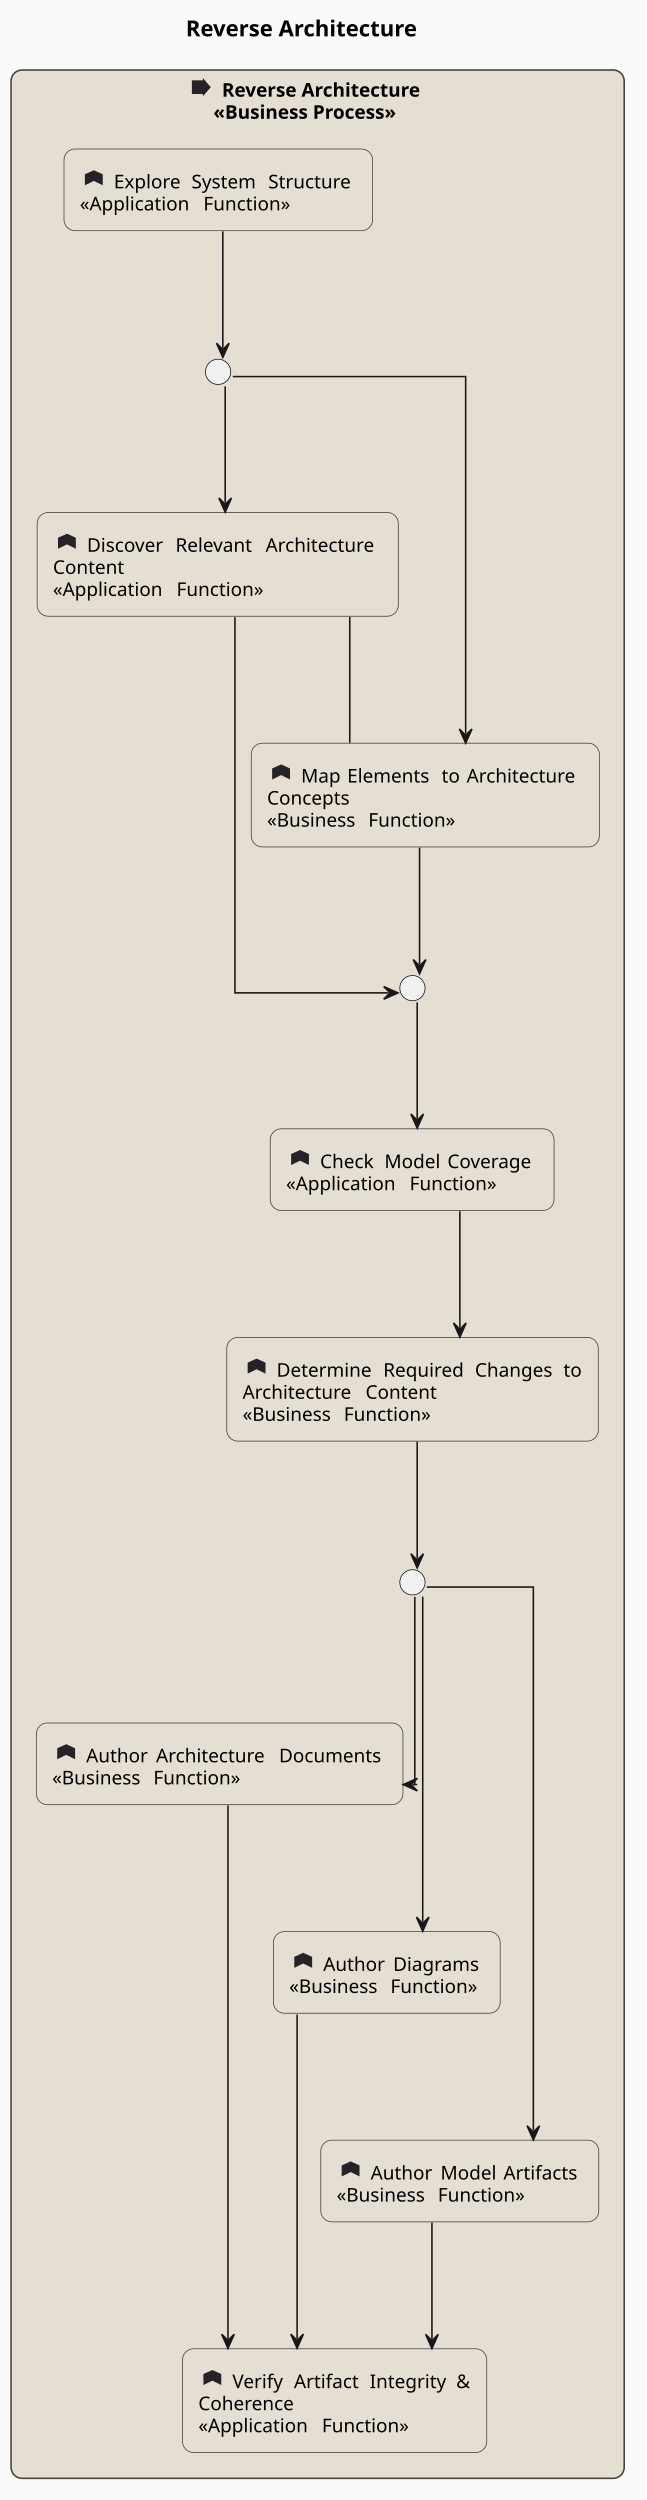
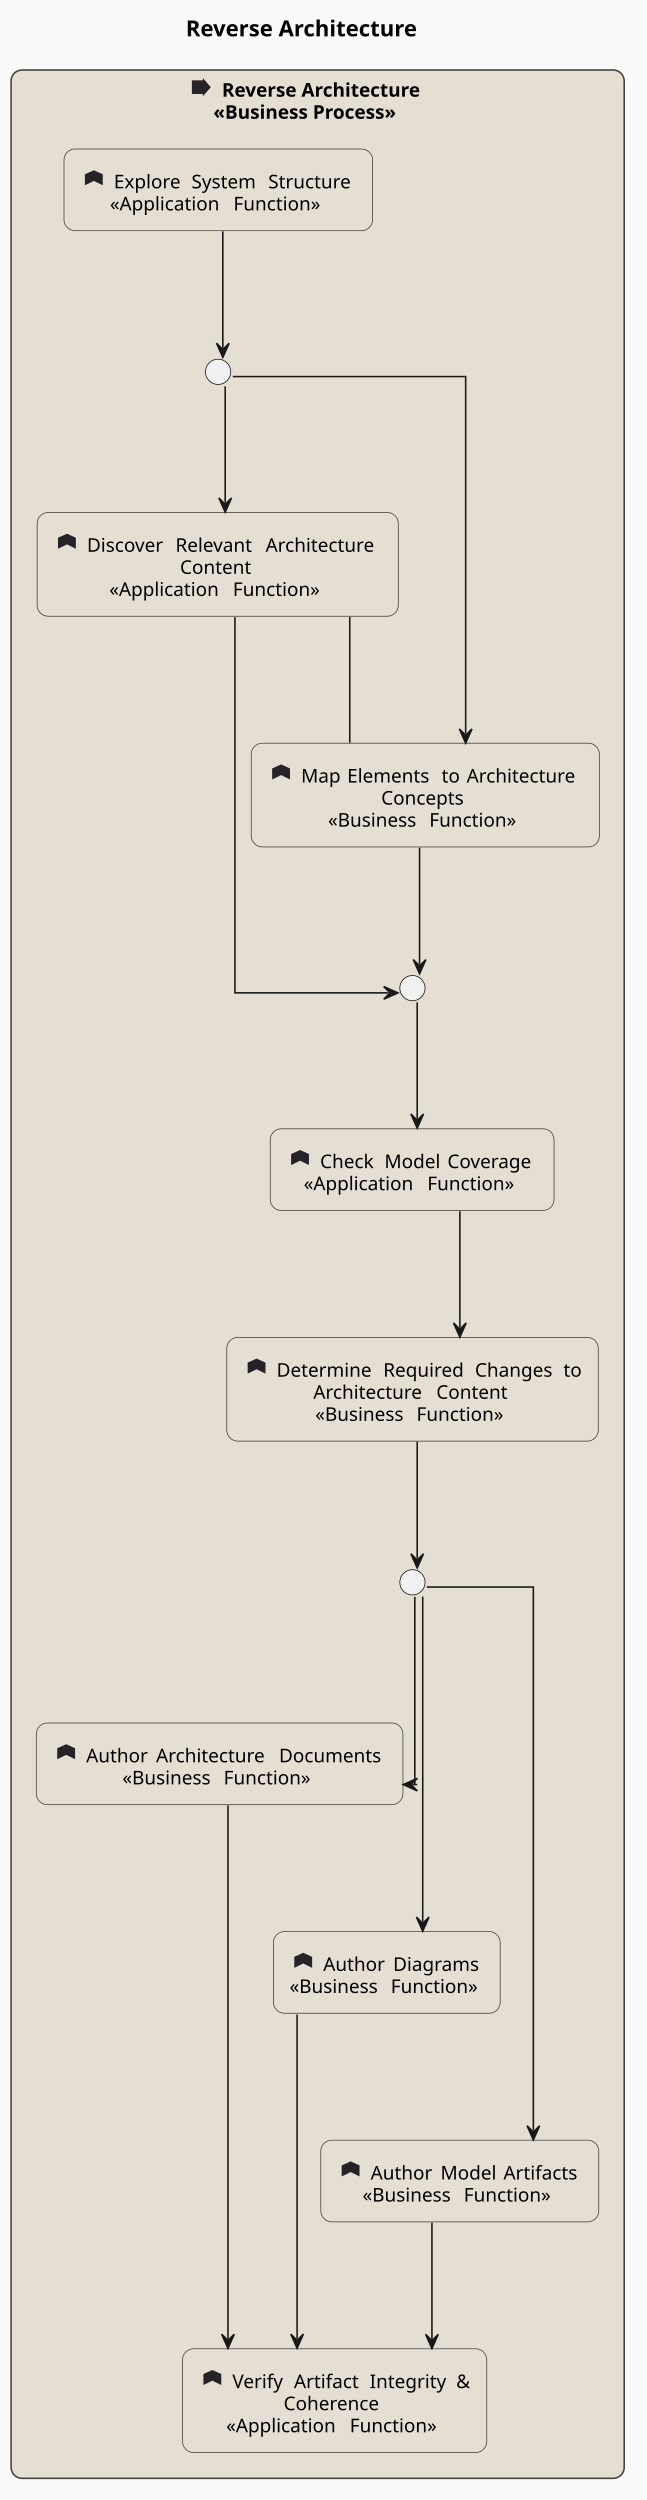
<svg xmlns="http://www.w3.org/2000/svg" contentStyleType="text/css" data-diagram-type="DESCRIPTION" height="1582px" preserveAspectRatio="none" style="width:409px;height:1582px;background:#FAFAFA;" version="1.1" viewBox="0 0 409 1582" width="409px" zoomAndPan="magnify">
  <defs />
  <g>
    <rect fill="#FAFAFA" height="1582" style="stroke:none;stroke-width:1;" width="409" x="0" y="0" />
-     <g class="title" data-source-line="160">
+     <g class="title" data-source-line="85">
      <text fill="#000000" font-family="sans-serif" font-size="14" font-weight="700" lengthAdjust="spacing" textLength="166.852" x="117.574" y="22.995">Reverse Architecture</text>
    </g>
-     <g class="cluster" data-qualified-name="PRC_CYgU64" data-source-line="162" id="ent0002">
+     <g class="cluster" data-qualified-name="PRC_CYgU64" data-source-line="87" id="ent0002">
      <rect fill="#E5DFD3" height="1524" rx="7" ry="7" style="stroke:#45433F;stroke-width:1;" width="388" x="7" y="44.297" />
      <path d="M121.422,50.838 L128.4,50.838 L128.4,49.398 L133.385,55.158 L128.4,60.918 L128.4,59.478 L121.422,59.478" fill="#252327" style="stroke:none;stroke-width:1;" />
      <text fill="#000000" font-family="sans-serif" font-size="12" font-weight="700" lengthAdjust="spacing" textLength="143.016" x="140.443" y="61.19">Reverse Architecture</text>
      <text fill="#000000" font-family="sans-serif" font-size="12" font-weight="700" lengthAdjust="spacing" textLength="132.088" x="134.956" y="75.159">«Business Process»</text>
    </g>
-     <g class="entity" data-qualified-name="PRC_CYgU64.FNC_NGjUCa" data-source-line="163" id="ent0003">
+     <g class="entity" data-qualified-name="PRC_CYgU64.FNC_NGjUCa" data-source-line="88" id="ent0003">
      <rect fill="#E5DFD3" height="65.661" rx="7" ry="7" style="stroke:#45433F;stroke-width:0.5;" width="192.51" x="115.5" y="1486.297" />
      <path d="M128.712,1509.257 L128.712,1502.278 L134.362,1499.731 L140.011,1502.278 L140.011,1509.257 L134.362,1506.488" fill="#252327" style="stroke:none;stroke-width:0.5;" />
      <text fill="#000000" font-family="sans-serif" font-size="12" lengthAdjust="spacing" textLength="3.814" x="143.223" y="1511.19"> </text>
      <text fill="#000000" font-family="sans-serif" font-size="12" lengthAdjust="spacing" textLength="35.185" x="147.037" y="1511.19">Verify</text>
      <text fill="#000000" font-family="sans-serif" font-size="12" lengthAdjust="spacing" textLength="3.814" x="182.223" y="1511.19"> </text>
      <text fill="#000000" font-family="sans-serif" font-size="12" lengthAdjust="spacing" textLength="44.062" x="186.037" y="1511.19">Artifact</text>
      <text fill="#000000" font-family="sans-serif" font-size="12" lengthAdjust="spacing" textLength="3.814" x="230.1" y="1511.19"> </text>
      <text fill="#000000" font-family="sans-serif" font-size="12" lengthAdjust="spacing" textLength="50.924" x="233.915" y="1511.19">Integrity</text>
      <text fill="#000000" font-family="sans-serif" font-size="12" lengthAdjust="spacing" textLength="3.814" x="284.838" y="1511.19"> </text>
      <text fill="#000000" font-family="sans-serif" font-size="12" lengthAdjust="spacing" textLength="9.357" x="288.653" y="1511.19">&amp;</text>
-       <text fill="#000000" font-family="sans-serif" font-size="12" lengthAdjust="spacing" textLength="64.611" x="125.5" y="1525.159">Coherence</text>
-       <text fill="#000000" font-family="sans-serif" font-size="12" lengthAdjust="spacing" textLength="74.391" x="125.5" y="1539.127">«Application</text>
-       <text fill="#000000" font-family="sans-serif" font-size="12" lengthAdjust="spacing" textLength="3.814" x="199.891" y="1539.127"> </text>
-       <text fill="#000000" font-family="sans-serif" font-size="12" lengthAdjust="spacing" textLength="59.039" x="203.705" y="1539.127">Function»</text>
-     </g>
-     <g class="entity" data-qualified-name="PRC_CYgU64.FNC_SXt2mM" data-source-line="164" id="ent0004">
+       <text fill="#000000" font-family="sans-serif" font-size="12" lengthAdjust="spacing" textLength="64.611" x="179.449" y="1525.159">Coherence</text>
+       <text fill="#000000" font-family="sans-serif" font-size="12" lengthAdjust="spacing" textLength="74.391" x="143.133" y="1539.127">«Application</text>
+       <text fill="#000000" font-family="sans-serif" font-size="12" lengthAdjust="spacing" textLength="3.814" x="217.524" y="1539.127"> </text>
+       <text fill="#000000" font-family="sans-serif" font-size="12" lengthAdjust="spacing" textLength="59.039" x="221.338" y="1539.127">Function»</text>
+     </g>
+     <g class="entity" data-qualified-name="PRC_CYgU64.FNC_SXt2mM" data-source-line="89" id="ent0004">
      <rect fill="#E5DFD3" height="51.692" rx="7" ry="7" style="stroke:#45433F;stroke-width:0.5;" width="179.602" x="171" y="714.297" />
      <path d="M184.212,737.257 L184.212,730.278 L189.862,727.731 L195.511,730.278 L195.511,737.257 L189.862,734.488" fill="#252327" style="stroke:none;stroke-width:0.5;" />
      <text fill="#000000" font-family="sans-serif" font-size="12" lengthAdjust="spacing" textLength="3.814" x="198.723" y="739.19"> </text>
      <text fill="#000000" font-family="sans-serif" font-size="12" lengthAdjust="spacing" textLength="36.914" x="202.537" y="739.19">Check</text>
      <text fill="#000000" font-family="sans-serif" font-size="12" lengthAdjust="spacing" textLength="3.814" x="239.452" y="739.19"> </text>
      <text fill="#000000" font-family="sans-serif" font-size="12" lengthAdjust="spacing" textLength="36.029" x="243.266" y="739.19">Model</text>
      <text fill="#000000" font-family="sans-serif" font-size="12" lengthAdjust="spacing" textLength="3.814" x="279.295" y="739.19"> </text>
      <text fill="#000000" font-family="sans-serif" font-size="12" lengthAdjust="spacing" textLength="57.492" x="283.11" y="739.19">Coverage</text>
-       <text fill="#000000" font-family="sans-serif" font-size="12" lengthAdjust="spacing" textLength="74.391" x="181" y="753.159">«Application</text>
-       <text fill="#000000" font-family="sans-serif" font-size="12" lengthAdjust="spacing" textLength="3.814" x="255.391" y="753.159"> </text>
-       <text fill="#000000" font-family="sans-serif" font-size="12" lengthAdjust="spacing" textLength="59.039" x="259.205" y="753.159">Function»</text>
-     </g>
-     <g class="entity" data-qualified-name="PRC_CYgU64.FNC_erPw5B" data-source-line="165" id="ent0005">
+       <text fill="#000000" font-family="sans-serif" font-size="12" lengthAdjust="spacing" textLength="74.391" x="192.179" y="753.159">«Application</text>
+       <text fill="#000000" font-family="sans-serif" font-size="12" lengthAdjust="spacing" textLength="3.814" x="266.57" y="753.159"> </text>
+       <text fill="#000000" font-family="sans-serif" font-size="12" lengthAdjust="spacing" textLength="59.039" x="270.384" y="753.159">Function»</text>
+     </g>
+     <g class="entity" data-qualified-name="PRC_CYgU64.FNC_erPw5B" data-source-line="90" id="ent0005">
      <rect fill="#E5DFD3" height="51.692" rx="7" ry="7" style="stroke:#45433F;stroke-width:0.5;" width="195.293" x="40.5" y="94.297" />
      <path d="M53.712,117.257 L53.712,110.278 L59.361,107.731 L65.011,110.278 L65.011,117.257 L59.361,114.488" fill="#252327" style="stroke:none;stroke-width:0.5;" />
      <text fill="#000000" font-family="sans-serif" font-size="12" lengthAdjust="spacing" textLength="3.814" x="68.223" y="119.19"> </text>
      <text fill="#000000" font-family="sans-serif" font-size="12" lengthAdjust="spacing" textLength="45.293" x="72.037" y="119.19">Explore</text>
      <text fill="#000000" font-family="sans-serif" font-size="12" lengthAdjust="spacing" textLength="3.814" x="117.331" y="119.19"> </text>
      <text fill="#000000" font-family="sans-serif" font-size="12" lengthAdjust="spacing" textLength="44.748" x="121.145" y="119.19">System</text>
      <text fill="#000000" font-family="sans-serif" font-size="12" lengthAdjust="spacing" textLength="3.814" x="165.893" y="119.19"> </text>
      <text fill="#000000" font-family="sans-serif" font-size="12" lengthAdjust="spacing" textLength="56.086" x="169.708" y="119.19">Structure</text>
-       <text fill="#000000" font-family="sans-serif" font-size="12" lengthAdjust="spacing" textLength="74.391" x="50.5" y="133.159">«Application</text>
-       <text fill="#000000" font-family="sans-serif" font-size="12" lengthAdjust="spacing" textLength="3.814" x="124.891" y="133.159"> </text>
-       <text fill="#000000" font-family="sans-serif" font-size="12" lengthAdjust="spacing" textLength="59.039" x="128.705" y="133.159">Function»</text>
-     </g>
-     <g class="entity" data-qualified-name="PRC_CYgU64.FNC_lLdx12" data-source-line="166" id="ent0006">
+       <text fill="#000000" font-family="sans-serif" font-size="12" lengthAdjust="spacing" textLength="74.391" x="69.525" y="133.159">«Application</text>
+       <text fill="#000000" font-family="sans-serif" font-size="12" lengthAdjust="spacing" textLength="3.814" x="143.915" y="133.159"> </text>
+       <text fill="#000000" font-family="sans-serif" font-size="12" lengthAdjust="spacing" textLength="59.039" x="147.73" y="133.159">Function»</text>
+     </g>
+     <g class="entity" data-qualified-name="PRC_CYgU64.FNC_lLdx12" data-source-line="91" id="ent0006">
      <rect fill="#E5DFD3" height="65.661" rx="7" ry="7" style="stroke:#45433F;stroke-width:0.5;" width="228.545" x="23.5" y="324.297" />
      <path d="M36.712,347.257 L36.712,340.278 L42.361,337.731 L48.011,340.278 L48.011,347.257 L42.361,344.488" fill="#252327" style="stroke:none;stroke-width:0.5;" />
      <text fill="#000000" font-family="sans-serif" font-size="12" lengthAdjust="spacing" textLength="3.814" x="51.223" y="349.19"> </text>
      <text fill="#000000" font-family="sans-serif" font-size="12" lengthAdjust="spacing" textLength="52.184" x="55.038" y="349.19">Discover</text>
      <text fill="#000000" font-family="sans-serif" font-size="12" lengthAdjust="spacing" textLength="3.814" x="107.221" y="349.19"> </text>
      <text fill="#000000" font-family="sans-serif" font-size="12" lengthAdjust="spacing" textLength="53.203" x="111.036" y="349.19">Relevant</text>
      <text fill="#000000" font-family="sans-serif" font-size="12" lengthAdjust="spacing" textLength="3.814" x="164.239" y="349.19"> </text>
      <text fill="#000000" font-family="sans-serif" font-size="12" lengthAdjust="spacing" textLength="73.992" x="168.053" y="349.19">Architecture</text>
-       <text fill="#000000" font-family="sans-serif" font-size="12" lengthAdjust="spacing" textLength="47.725" x="33.5" y="363.159">Content</text>
-       <text fill="#000000" font-family="sans-serif" font-size="12" lengthAdjust="spacing" textLength="74.391" x="33.5" y="377.127">«Application</text>
-       <text fill="#000000" font-family="sans-serif" font-size="12" lengthAdjust="spacing" textLength="3.814" x="107.891" y="377.127"> </text>
-       <text fill="#000000" font-family="sans-serif" font-size="12" lengthAdjust="spacing" textLength="59.039" x="111.705" y="377.127">Function»</text>
-     </g>
-     <g class="entity" data-qualified-name="PRC_CYgU64.FNC_oRz6Qe" data-source-line="167" id="ent0007">
+       <text fill="#000000" font-family="sans-serif" font-size="12" lengthAdjust="spacing" textLength="47.725" x="113.91" y="363.159">Content</text>
+       <text fill="#000000" font-family="sans-serif" font-size="12" lengthAdjust="spacing" textLength="74.391" x="69.151" y="377.127">«Application</text>
+       <text fill="#000000" font-family="sans-serif" font-size="12" lengthAdjust="spacing" textLength="3.814" x="143.541" y="377.127"> </text>
+       <text fill="#000000" font-family="sans-serif" font-size="12" lengthAdjust="spacing" textLength="59.039" x="147.356" y="377.127">Function»</text>
+     </g>
+     <g class="entity" data-qualified-name="PRC_CYgU64.FNC_oRz6Qe" data-source-line="92" id="ent0007">
      <rect fill="#E5DFD3" height="65.661" rx="7" ry="7" style="stroke:#45433F;stroke-width:0.5;" width="220.278" x="159" y="470.297" />
      <path d="M172.212,493.257 L172.212,486.278 L177.862,483.731 L183.511,486.278 L183.511,493.257 L177.862,490.488" fill="#252327" style="stroke:none;stroke-width:0.5;" />
      <text fill="#000000" font-family="sans-serif" font-size="12" lengthAdjust="spacing" textLength="3.814" x="186.723" y="495.19"> </text>
      <text fill="#000000" font-family="sans-serif" font-size="12" lengthAdjust="spacing" textLength="25.324" x="190.537" y="495.19">Map</text>
      <text fill="#000000" font-family="sans-serif" font-size="12" lengthAdjust="spacing" textLength="3.814" x="215.862" y="495.19"> </text>
      <text fill="#000000" font-family="sans-serif" font-size="12" lengthAdjust="spacing" textLength="55.934" x="219.676" y="495.19">Elements</text>
      <text fill="#000000" font-family="sans-serif" font-size="12" lengthAdjust="spacing" textLength="3.814" x="275.61" y="495.19"> </text>
      <text fill="#000000" font-family="sans-serif" font-size="12" lengthAdjust="spacing" textLength="12.047" x="279.424" y="495.19">to</text>
      <text fill="#000000" font-family="sans-serif" font-size="12" lengthAdjust="spacing" textLength="3.814" x="291.471" y="495.19"> </text>
      <text fill="#000000" font-family="sans-serif" font-size="12" lengthAdjust="spacing" textLength="73.992" x="295.286" y="495.19">Architecture</text>
-       <text fill="#000000" font-family="sans-serif" font-size="12" lengthAdjust="spacing" textLength="55.881" x="169" y="509.159">Concepts</text>
-       <text fill="#000000" font-family="sans-serif" font-size="12" lengthAdjust="spacing" textLength="60.258" x="169" y="523.127">«Business</text>
-       <text fill="#000000" font-family="sans-serif" font-size="12" lengthAdjust="spacing" textLength="3.814" x="229.258" y="523.127"> </text>
-       <text fill="#000000" font-family="sans-serif" font-size="12" lengthAdjust="spacing" textLength="59.039" x="233.072" y="523.127">Function»</text>
-     </g>
-     <g class="entity" data-qualified-name="PRC_CYgU64.FNC_rkx32U" data-source-line="168" id="ent0008">
+       <text fill="#000000" font-family="sans-serif" font-size="12" lengthAdjust="spacing" textLength="55.881" x="241.198" y="509.159">Concepts</text>
+       <text fill="#000000" font-family="sans-serif" font-size="12" lengthAdjust="spacing" textLength="60.258" x="207.583" y="523.127">«Business</text>
+       <text fill="#000000" font-family="sans-serif" font-size="12" lengthAdjust="spacing" textLength="3.814" x="267.841" y="523.127"> </text>
+       <text fill="#000000" font-family="sans-serif" font-size="12" lengthAdjust="spacing" textLength="59.039" x="271.656" y="523.127">Function»</text>
+     </g>
+     <g class="entity" data-qualified-name="PRC_CYgU64.FNC_rkx32U" data-source-line="93" id="ent0008">
      <rect fill="#E5DFD3" height="65.661" rx="7" ry="7" style="stroke:#45433F;stroke-width:0.5;" width="235.09" x="143.5" y="846.297" />
      <path d="M156.712,869.257 L156.712,862.278 L162.362,859.731 L168.011,862.278 L168.011,869.257 L162.362,866.488" fill="#252327" style="stroke:none;stroke-width:0.5;" />
      <text fill="#000000" font-family="sans-serif" font-size="12" lengthAdjust="spacing" textLength="3.814" x="171.223" y="871.19"> </text>
      <text fill="#000000" font-family="sans-serif" font-size="12" lengthAdjust="spacing" textLength="63.656" x="175.037" y="871.19">Determine</text>
      <text fill="#000000" font-family="sans-serif" font-size="12" lengthAdjust="spacing" textLength="3.814" x="238.694" y="871.19"> </text>
      <text fill="#000000" font-family="sans-serif" font-size="12" lengthAdjust="spacing" textLength="54.211" x="242.508" y="871.19">Required</text>
      <text fill="#000000" font-family="sans-serif" font-size="12" lengthAdjust="spacing" textLength="3.814" x="296.719" y="871.19"> </text>
      <text fill="#000000" font-family="sans-serif" font-size="12" lengthAdjust="spacing" textLength="52.195" x="300.534" y="871.19">Changes</text>
      <text fill="#000000" font-family="sans-serif" font-size="12" lengthAdjust="spacing" textLength="3.814" x="352.729" y="871.19"> </text>
      <text fill="#000000" font-family="sans-serif" font-size="12" lengthAdjust="spacing" textLength="12.047" x="356.543" y="871.19">to</text>
-       <text fill="#000000" font-family="sans-serif" font-size="12" lengthAdjust="spacing" textLength="73.992" x="153.5" y="885.159">Architecture</text>
-       <text fill="#000000" font-family="sans-serif" font-size="12" lengthAdjust="spacing" textLength="3.814" x="227.492" y="885.159"> </text>
-       <text fill="#000000" font-family="sans-serif" font-size="12" lengthAdjust="spacing" textLength="47.725" x="231.307" y="885.159">Content</text>
-       <text fill="#000000" font-family="sans-serif" font-size="12" lengthAdjust="spacing" textLength="60.258" x="153.5" y="899.127">«Business</text>
-       <text fill="#000000" font-family="sans-serif" font-size="12" lengthAdjust="spacing" textLength="3.814" x="213.758" y="899.127"> </text>
-       <text fill="#000000" font-family="sans-serif" font-size="12" lengthAdjust="spacing" textLength="59.039" x="217.572" y="899.127">Function»</text>
-     </g>
-     <g class="entity" data-qualified-name="PRC_CYgU64.FNC_saMRQ0" data-source-line="169" id="ent0009">
+       <text fill="#000000" font-family="sans-serif" font-size="12" lengthAdjust="spacing" textLength="73.992" x="198.28" y="885.159">Architecture</text>
+       <text fill="#000000" font-family="sans-serif" font-size="12" lengthAdjust="spacing" textLength="3.814" x="272.272" y="885.159"> </text>
+       <text fill="#000000" font-family="sans-serif" font-size="12" lengthAdjust="spacing" textLength="47.725" x="276.086" y="885.159">Content</text>
+       <text fill="#000000" font-family="sans-serif" font-size="12" lengthAdjust="spacing" textLength="60.258" x="199.489" y="899.127">«Business</text>
+       <text fill="#000000" font-family="sans-serif" font-size="12" lengthAdjust="spacing" textLength="3.814" x="259.747" y="899.127"> </text>
+       <text fill="#000000" font-family="sans-serif" font-size="12" lengthAdjust="spacing" textLength="59.039" x="263.562" y="899.127">Function»</text>
+     </g>
+     <g class="entity" data-qualified-name="PRC_CYgU64.FNC_saMRQ0" data-source-line="94" id="ent0009">
      <rect fill="#E5DFD3" height="51.692" rx="7" ry="7" style="stroke:#45433F;stroke-width:0.5;" width="231.979" x="23" y="1090.297" />
      <path d="M36.212,1113.257 L36.212,1106.278 L41.861,1103.731 L47.511,1106.278 L47.511,1113.257 L41.861,1110.488" fill="#252327" style="stroke:none;stroke-width:0.5;" />
      <text fill="#000000" font-family="sans-serif" font-size="12" lengthAdjust="spacing" textLength="3.814" x="50.723" y="1115.19"> </text>
      <text fill="#000000" font-family="sans-serif" font-size="12" lengthAdjust="spacing" textLength="40.4" x="54.538" y="1115.19">Author</text>
      <text fill="#000000" font-family="sans-serif" font-size="12" lengthAdjust="spacing" textLength="3.814" x="94.938" y="1115.19"> </text>
      <text fill="#000000" font-family="sans-serif" font-size="12" lengthAdjust="spacing" textLength="73.992" x="98.752" y="1115.19">Architecture</text>
      <text fill="#000000" font-family="sans-serif" font-size="12" lengthAdjust="spacing" textLength="3.814" x="172.745" y="1115.19"> </text>
      <text fill="#000000" font-family="sans-serif" font-size="12" lengthAdjust="spacing" textLength="68.42" x="176.559" y="1115.19">Documents</text>
-       <text fill="#000000" font-family="sans-serif" font-size="12" lengthAdjust="spacing" textLength="60.258" x="33" y="1129.159">«Business</text>
-       <text fill="#000000" font-family="sans-serif" font-size="12" lengthAdjust="spacing" textLength="3.814" x="93.258" y="1129.159"> </text>
-       <text fill="#000000" font-family="sans-serif" font-size="12" lengthAdjust="spacing" textLength="59.039" x="97.072" y="1129.159">Function»</text>
-     </g>
-     <g class="entity" data-qualified-name="PRC_CYgU64.FNC_uzJGYp" data-source-line="170" id="ent0010">
+       <text fill="#000000" font-family="sans-serif" font-size="12" lengthAdjust="spacing" textLength="60.258" x="77.434" y="1129.159">«Business</text>
+       <text fill="#000000" font-family="sans-serif" font-size="12" lengthAdjust="spacing" textLength="3.814" x="137.692" y="1129.159"> </text>
+       <text fill="#000000" font-family="sans-serif" font-size="12" lengthAdjust="spacing" textLength="59.039" x="141.506" y="1129.159">Function»</text>
+     </g>
+     <g class="entity" data-qualified-name="PRC_CYgU64.FNC_uzJGYp" data-source-line="95" id="ent0010">
      <rect fill="#E5DFD3" height="51.692" rx="7" ry="7" style="stroke:#45433F;stroke-width:0.5;" width="143.526" x="173" y="1222.297" />
      <path d="M186.212,1245.257 L186.212,1238.278 L191.862,1235.731 L197.511,1238.278 L197.511,1245.257 L191.862,1242.488" fill="#252327" style="stroke:none;stroke-width:0.5;" />
      <text fill="#000000" font-family="sans-serif" font-size="12" lengthAdjust="spacing" textLength="3.814" x="200.723" y="1247.19"> </text>
      <text fill="#000000" font-family="sans-serif" font-size="12" lengthAdjust="spacing" textLength="40.4" x="204.537" y="1247.19">Author</text>
      <text fill="#000000" font-family="sans-serif" font-size="12" lengthAdjust="spacing" textLength="3.814" x="244.938" y="1247.19"> </text>
      <text fill="#000000" font-family="sans-serif" font-size="12" lengthAdjust="spacing" textLength="57.773" x="248.752" y="1247.19">Diagrams</text>
-       <text fill="#000000" font-family="sans-serif" font-size="12" lengthAdjust="spacing" textLength="60.258" x="183" y="1261.159">«Business</text>
-       <text fill="#000000" font-family="sans-serif" font-size="12" lengthAdjust="spacing" textLength="3.814" x="243.258" y="1261.159"> </text>
-       <text fill="#000000" font-family="sans-serif" font-size="12" lengthAdjust="spacing" textLength="59.039" x="247.072" y="1261.159">Function»</text>
-     </g>
-     <g class="entity" data-qualified-name="PRC_CYgU64.FNC_yuFXVJ" data-source-line="171" id="ent0011">
+       <text fill="#000000" font-family="sans-serif" font-size="12" lengthAdjust="spacing" textLength="60.258" x="183.207" y="1261.159">«Business</text>
+       <text fill="#000000" font-family="sans-serif" font-size="12" lengthAdjust="spacing" textLength="3.814" x="243.465" y="1261.159"> </text>
+       <text fill="#000000" font-family="sans-serif" font-size="12" lengthAdjust="spacing" textLength="59.039" x="247.28" y="1261.159">Function»</text>
+     </g>
+     <g class="entity" data-qualified-name="PRC_CYgU64.FNC_yuFXVJ" data-source-line="96" id="ent0011">
      <rect fill="#E5DFD3" height="51.692" rx="7" ry="7" style="stroke:#45433F;stroke-width:0.5;" width="175.911" x="203" y="1354.297" />
      <path d="M216.212,1377.257 L216.212,1370.278 L221.862,1367.731 L227.511,1370.278 L227.511,1377.257 L221.862,1374.488" fill="#252327" style="stroke:none;stroke-width:0.5;" />
      <text fill="#000000" font-family="sans-serif" font-size="12" lengthAdjust="spacing" textLength="3.814" x="230.723" y="1379.19"> </text>
      <text fill="#000000" font-family="sans-serif" font-size="12" lengthAdjust="spacing" textLength="40.4" x="234.537" y="1379.19">Author</text>
      <text fill="#000000" font-family="sans-serif" font-size="12" lengthAdjust="spacing" textLength="3.814" x="274.938" y="1379.19"> </text>
      <text fill="#000000" font-family="sans-serif" font-size="12" lengthAdjust="spacing" textLength="36.029" x="278.752" y="1379.19">Model</text>
      <text fill="#000000" font-family="sans-serif" font-size="12" lengthAdjust="spacing" textLength="3.814" x="314.782" y="1379.19"> </text>
      <text fill="#000000" font-family="sans-serif" font-size="12" lengthAdjust="spacing" textLength="50.315" x="318.596" y="1379.19">Artifacts</text>
-       <text fill="#000000" font-family="sans-serif" font-size="12" lengthAdjust="spacing" textLength="60.258" x="213" y="1393.159">«Business</text>
-       <text fill="#000000" font-family="sans-serif" font-size="12" lengthAdjust="spacing" textLength="3.814" x="273.258" y="1393.159"> </text>
-       <text fill="#000000" font-family="sans-serif" font-size="12" lengthAdjust="spacing" textLength="59.039" x="277.072" y="1393.159">Function»</text>
-     </g>
-     <g class="entity" data-qualified-name="PRC_CYgU64.JNA_Ps7rVy" data-source-line="172" id="ent0012">
+       <text fill="#000000" font-family="sans-serif" font-size="12" lengthAdjust="spacing" textLength="60.258" x="229.4" y="1393.159">«Business</text>
+       <text fill="#000000" font-family="sans-serif" font-size="12" lengthAdjust="spacing" textLength="3.814" x="289.657" y="1393.159"> </text>
+       <text fill="#000000" font-family="sans-serif" font-size="12" lengthAdjust="spacing" textLength="59.039" x="293.472" y="1393.159">Function»</text>
+     </g>
+     <g class="entity" data-qualified-name="PRC_CYgU64.JNA_Ps7rVy" data-source-line="97" id="ent0012">
      <ellipse cx="261" cy="625.297" fill="#F1F1F1" rx="8" ry="8" style="stroke:#181818;stroke-width:0.5;" />
    </g>
-     <g class="entity" data-qualified-name="PRC_CYgU64.JNA_zGOowi" data-source-line="173" id="ent0013">
+     <g class="entity" data-qualified-name="PRC_CYgU64.JNA_zGOowi" data-source-line="98" id="ent0013">
      <ellipse cx="138" cy="235.297" fill="#F1F1F1" rx="8" ry="8" style="stroke:#181818;stroke-width:0.5;" />
    </g>
-     <g class="entity" data-qualified-name="PRC_CYgU64.JNO_chqH1_" data-source-line="174" id="ent0014">
+     <g class="entity" data-qualified-name="PRC_CYgU64.JNO_chqH1_" data-source-line="99" id="ent0014">
      <ellipse cx="261" cy="1001.297" fill="#F1F1F1" rx="8" ry="8" style="stroke:#181818;stroke-width:0.5;" />
    </g>
-     <g class="link" data-entity-1="ent0005" data-entity-2="ent0013" data-link-type="dependency" data-source-line="201" id="lnk39">
+     <g class="link" data-entity-1="ent0005" data-entity-2="ent0013" data-link-type="dependency" data-source-line="126" id="lnk39">
      <path d="M141,146.397 C141,171.837 141,203.127 141,220.177" fill="none" id="FNC_erPw5B-to-JNA_zGOowi" style="stroke:#181818;stroke-width:1;" />
      <polygon fill="#181818" points="141,226.177,145,217.177,141,221.177,137,217.177,141,226.177" style="stroke:#181818;stroke-width:1;" />
    </g>
-     <g class="link" data-entity-1="ent0013" data-entity-2="ent0006" data-link-type="dependency" data-source-line="202" id="lnk40">
+     <g class="link" data-entity-1="ent0013" data-entity-2="ent0006" data-link-type="dependency" data-source-line="127" id="lnk40">
      <path d="M142.5,244.467 C142.5,261.147 142.5,291.207 142.5,318.107" fill="none" id="JNA_zGOowi-to-FNC_lLdx12" style="stroke:#181818;stroke-width:1;" />
      <polygon fill="#181818" points="142.5,324.107,146.5,315.107,142.5,319.107,138.5,315.107,142.5,324.107" style="stroke:#181818;stroke-width:1;" />
    </g>
-     <g class="link" data-entity-1="ent0006" data-entity-2="ent0007" data-link-type="association" data-source-line="197" id="lnk35">
+     <g class="link" data-entity-1="ent0006" data-entity-2="ent0007" data-link-type="association" data-source-line="122" id="lnk35">
      <path d="M221.33,390.427 C221.33,414.237 221.33,446.207 221.33,470.047" fill="none" id="FNC_lLdx12-FNC_oRz6Qe-1" style="stroke:#181818;stroke-width:1;" />
    </g>
-     <g class="link" data-entity-1="ent0007" data-entity-2="ent0012" data-link-type="dependency" data-source-line="205" id="lnk43">
+     <g class="link" data-entity-1="ent0007" data-entity-2="ent0012" data-link-type="dependency" data-source-line="130" id="lnk43">
      <path d="M265.5,536.307 C265.5,563.267 265.5,593.537 265.5,610.217" fill="none" id="FNC_oRz6Qe-to-JNA_Ps7rVy" style="stroke:#181818;stroke-width:1;" />
      <polygon fill="#181818" points="265.5,616.217,269.5,607.217,265.5,611.217,261.5,607.217,265.5,616.217" style="stroke:#181818;stroke-width:1;" />
    </g>
-     <g class="link" data-entity-1="ent0012" data-entity-2="ent0004" data-link-type="dependency" data-source-line="206" id="lnk44">
+     <g class="link" data-entity-1="ent0012" data-entity-2="ent0004" data-link-type="dependency" data-source-line="131" id="lnk44">
      <path d="M264,634.317 C264,651.267 264,682.427 264,707.917" fill="none" id="JNA_Ps7rVy-to-FNC_SXt2mM" style="stroke:#181818;stroke-width:1;" />
      <polygon fill="#181818" points="264,713.917,268,704.917,264,708.917,260,704.917,264,713.917" style="stroke:#181818;stroke-width:1;" />
    </g>
-     <g class="link" data-entity-1="ent0004" data-entity-2="ent0008" data-link-type="dependency" data-source-line="196" id="lnk33">
+     <g class="link" data-entity-1="ent0004" data-entity-2="ent0008" data-link-type="dependency" data-source-line="121" id="lnk33">
      <path d="M291,766.437 C291,789.017 291,815.737 291,840.147" fill="none" id="FNC_SXt2mM-to-FNC_rkx32U" style="stroke:#181818;stroke-width:1;" />
      <polygon fill="#181818" points="291,846.147,295,837.147,291,841.147,287,837.147,291,846.147" style="stroke:#181818;stroke-width:1;" />
    </g>
-     <g class="link" data-entity-1="ent0008" data-entity-2="ent0014" data-link-type="dependency" data-source-line="207" id="lnk45">
+     <g class="link" data-entity-1="ent0008" data-entity-2="ent0014" data-link-type="dependency" data-source-line="132" id="lnk45">
      <path d="M264,912.307 C264,939.267 264,969.537 264,986.217" fill="none" id="FNC_rkx32U-to-JNO_chqH1_" style="stroke:#181818;stroke-width:1;" />
      <polygon fill="#181818" points="264,992.217,268,983.217,264,987.217,260,983.217,264,992.217" style="stroke:#181818;stroke-width:1;" />
    </g>
-     <g class="link" data-entity-1="ent0014" data-entity-2="ent0009" data-link-type="dependency" data-source-line="210" id="lnk48">
+     <g class="link" data-entity-1="ent0014" data-entity-2="ent0009" data-link-type="dependency" data-source-line="135" id="lnk48">
      <path d="M262.5,1010.507 C262.5,1039.847 262.5,1129.297 262.5,1129.297 C262.5,1129.297 265.78,1129.297 261.14,1129.297" fill="none" id="JNO_chqH1_-to-FNC_saMRQ0" style="stroke:#181818;stroke-width:1;" />
      <polygon fill="#181818" points="255.14,1129.297,264.14,1133.297,260.14,1129.297,264.14,1125.297,255.14,1129.297" style="stroke:#181818;stroke-width:1;" />
    </g>
-     <g class="link" data-entity-1="ent0011" data-entity-2="ent0003" data-link-type="dependency" data-source-line="198" id="lnk36">
+     <g class="link" data-entity-1="ent0011" data-entity-2="ent0003" data-link-type="dependency" data-source-line="123" id="lnk36">
      <path d="M273.33,1406.437 C273.33,1429.017 273.33,1455.737 273.33,1480.147" fill="none" id="FNC_yuFXVJ-to-FNC_NGjUCa" style="stroke:#181818;stroke-width:1;" />
      <polygon fill="#181818" points="273.33,1486.147,277.33,1477.147,273.33,1481.147,269.33,1477.147,273.33,1486.147" style="stroke:#181818;stroke-width:1;" />
    </g>
-     <g class="link" data-entity-1="ent0013" data-entity-2="ent0007" data-link-type="dependency" data-source-line="203" id="lnk41">
+     <g class="link" data-entity-1="ent0013" data-entity-2="ent0007" data-link-type="dependency" data-source-line="128" id="lnk41">
      <path d="M147.33,238.297 C181.06,238.297 294.67,238.297 294.67,238.297 C294.67,238.297 294.67,393.237 294.67,464.267" fill="none" id="JNA_zGOowi-to-FNC_oRz6Qe" style="stroke:#181818;stroke-width:1;" />
      <polygon fill="#181818" points="294.67,470.267,298.67,461.267,294.67,465.267,290.67,461.267,294.67,470.267" style="stroke:#181818;stroke-width:1;" />
    </g>
-     <g class="link" data-entity-1="ent0006" data-entity-2="ent0012" data-link-type="dependency" data-source-line="204" id="lnk42">
+     <g class="link" data-entity-1="ent0006" data-entity-2="ent0012" data-link-type="dependency" data-source-line="129" id="lnk42">
      <path d="M148.67,390.527 C148.67,462.887 148.67,628.297 148.67,628.297 C148.67,628.297 218.98,628.297 245.81,628.297" fill="none" id="FNC_lLdx12-to-JNA_Ps7rVy" style="stroke:#181818;stroke-width:1;" />
      <polygon fill="#181818" points="251.81,628.297,242.81,624.297,246.81,628.297,242.81,632.297,251.81,628.297" style="stroke:#181818;stroke-width:1;" />
    </g>
-     <g class="link" data-entity-1="ent0014" data-entity-2="ent0010" data-link-type="dependency" data-source-line="209" id="lnk47">
+     <g class="link" data-entity-1="ent0014" data-entity-2="ent0010" data-link-type="dependency" data-source-line="134" id="lnk47">
      <path d="M267.5,1010.377 C267.5,1044.757 267.5,1161.697 267.5,1216.087" fill="none" id="JNO_chqH1_-to-FNC_uzJGYp" style="stroke:#181818;stroke-width:1;" />
      <polygon fill="#181818" points="267.5,1222.087,271.5,1213.087,267.5,1217.087,263.5,1213.087,267.5,1222.087" style="stroke:#181818;stroke-width:1;" />
    </g>
-     <g class="link" data-entity-1="ent0014" data-entity-2="ent0011" data-link-type="dependency" data-source-line="208" id="lnk46">
+     <g class="link" data-entity-1="ent0014" data-entity-2="ent0011" data-link-type="dependency" data-source-line="133" id="lnk46">
      <path d="M270.08,1004.297 C290.34,1004.297 337.5,1004.297 337.5,1004.297 C337.5,1004.297 337.5,1262.887 337.5,1348.157" fill="none" id="JNO_chqH1_-to-FNC_yuFXVJ" style="stroke:#181818;stroke-width:1;" />
      <polygon fill="#181818" points="337.5,1354.157,341.5,1345.157,337.5,1349.157,333.5,1345.157,337.5,1354.157" style="stroke:#181818;stroke-width:1;" />
    </g>
-     <g class="link" data-entity-1="ent0010" data-entity-2="ent0003" data-link-type="dependency" data-source-line="199" id="lnk37">
+     <g class="link" data-entity-1="ent0010" data-entity-2="ent0003" data-link-type="dependency" data-source-line="124" id="lnk37">
      <path d="M188,1274.777 C188,1324.457 188,1425.527 188,1479.997" fill="none" id="FNC_uzJGYp-to-FNC_NGjUCa" style="stroke:#181818;stroke-width:1;" />
      <polygon fill="#181818" points="188,1485.997,192,1476.997,188,1480.997,184,1476.997,188,1485.997" style="stroke:#181818;stroke-width:1;" />
    </g>
-     <g class="link" data-entity-1="ent0009" data-entity-2="ent0003" data-link-type="dependency" data-source-line="200" id="lnk38">
+     <g class="link" data-entity-1="ent0009" data-entity-2="ent0003" data-link-type="dependency" data-source-line="125" id="lnk38">
      <path d="M144.25,1142.427 C144.25,1213.067 144.25,1401.767 144.25,1480.057" fill="none" id="FNC_saMRQ0-to-FNC_NGjUCa" style="stroke:#181818;stroke-width:1;" />
      <polygon fill="#181818" points="144.25,1486.057,148.25,1477.057,144.25,1481.057,140.25,1477.057,144.25,1486.057" style="stroke:#181818;stroke-width:1;" />
    </g>
  </g>
</svg>
